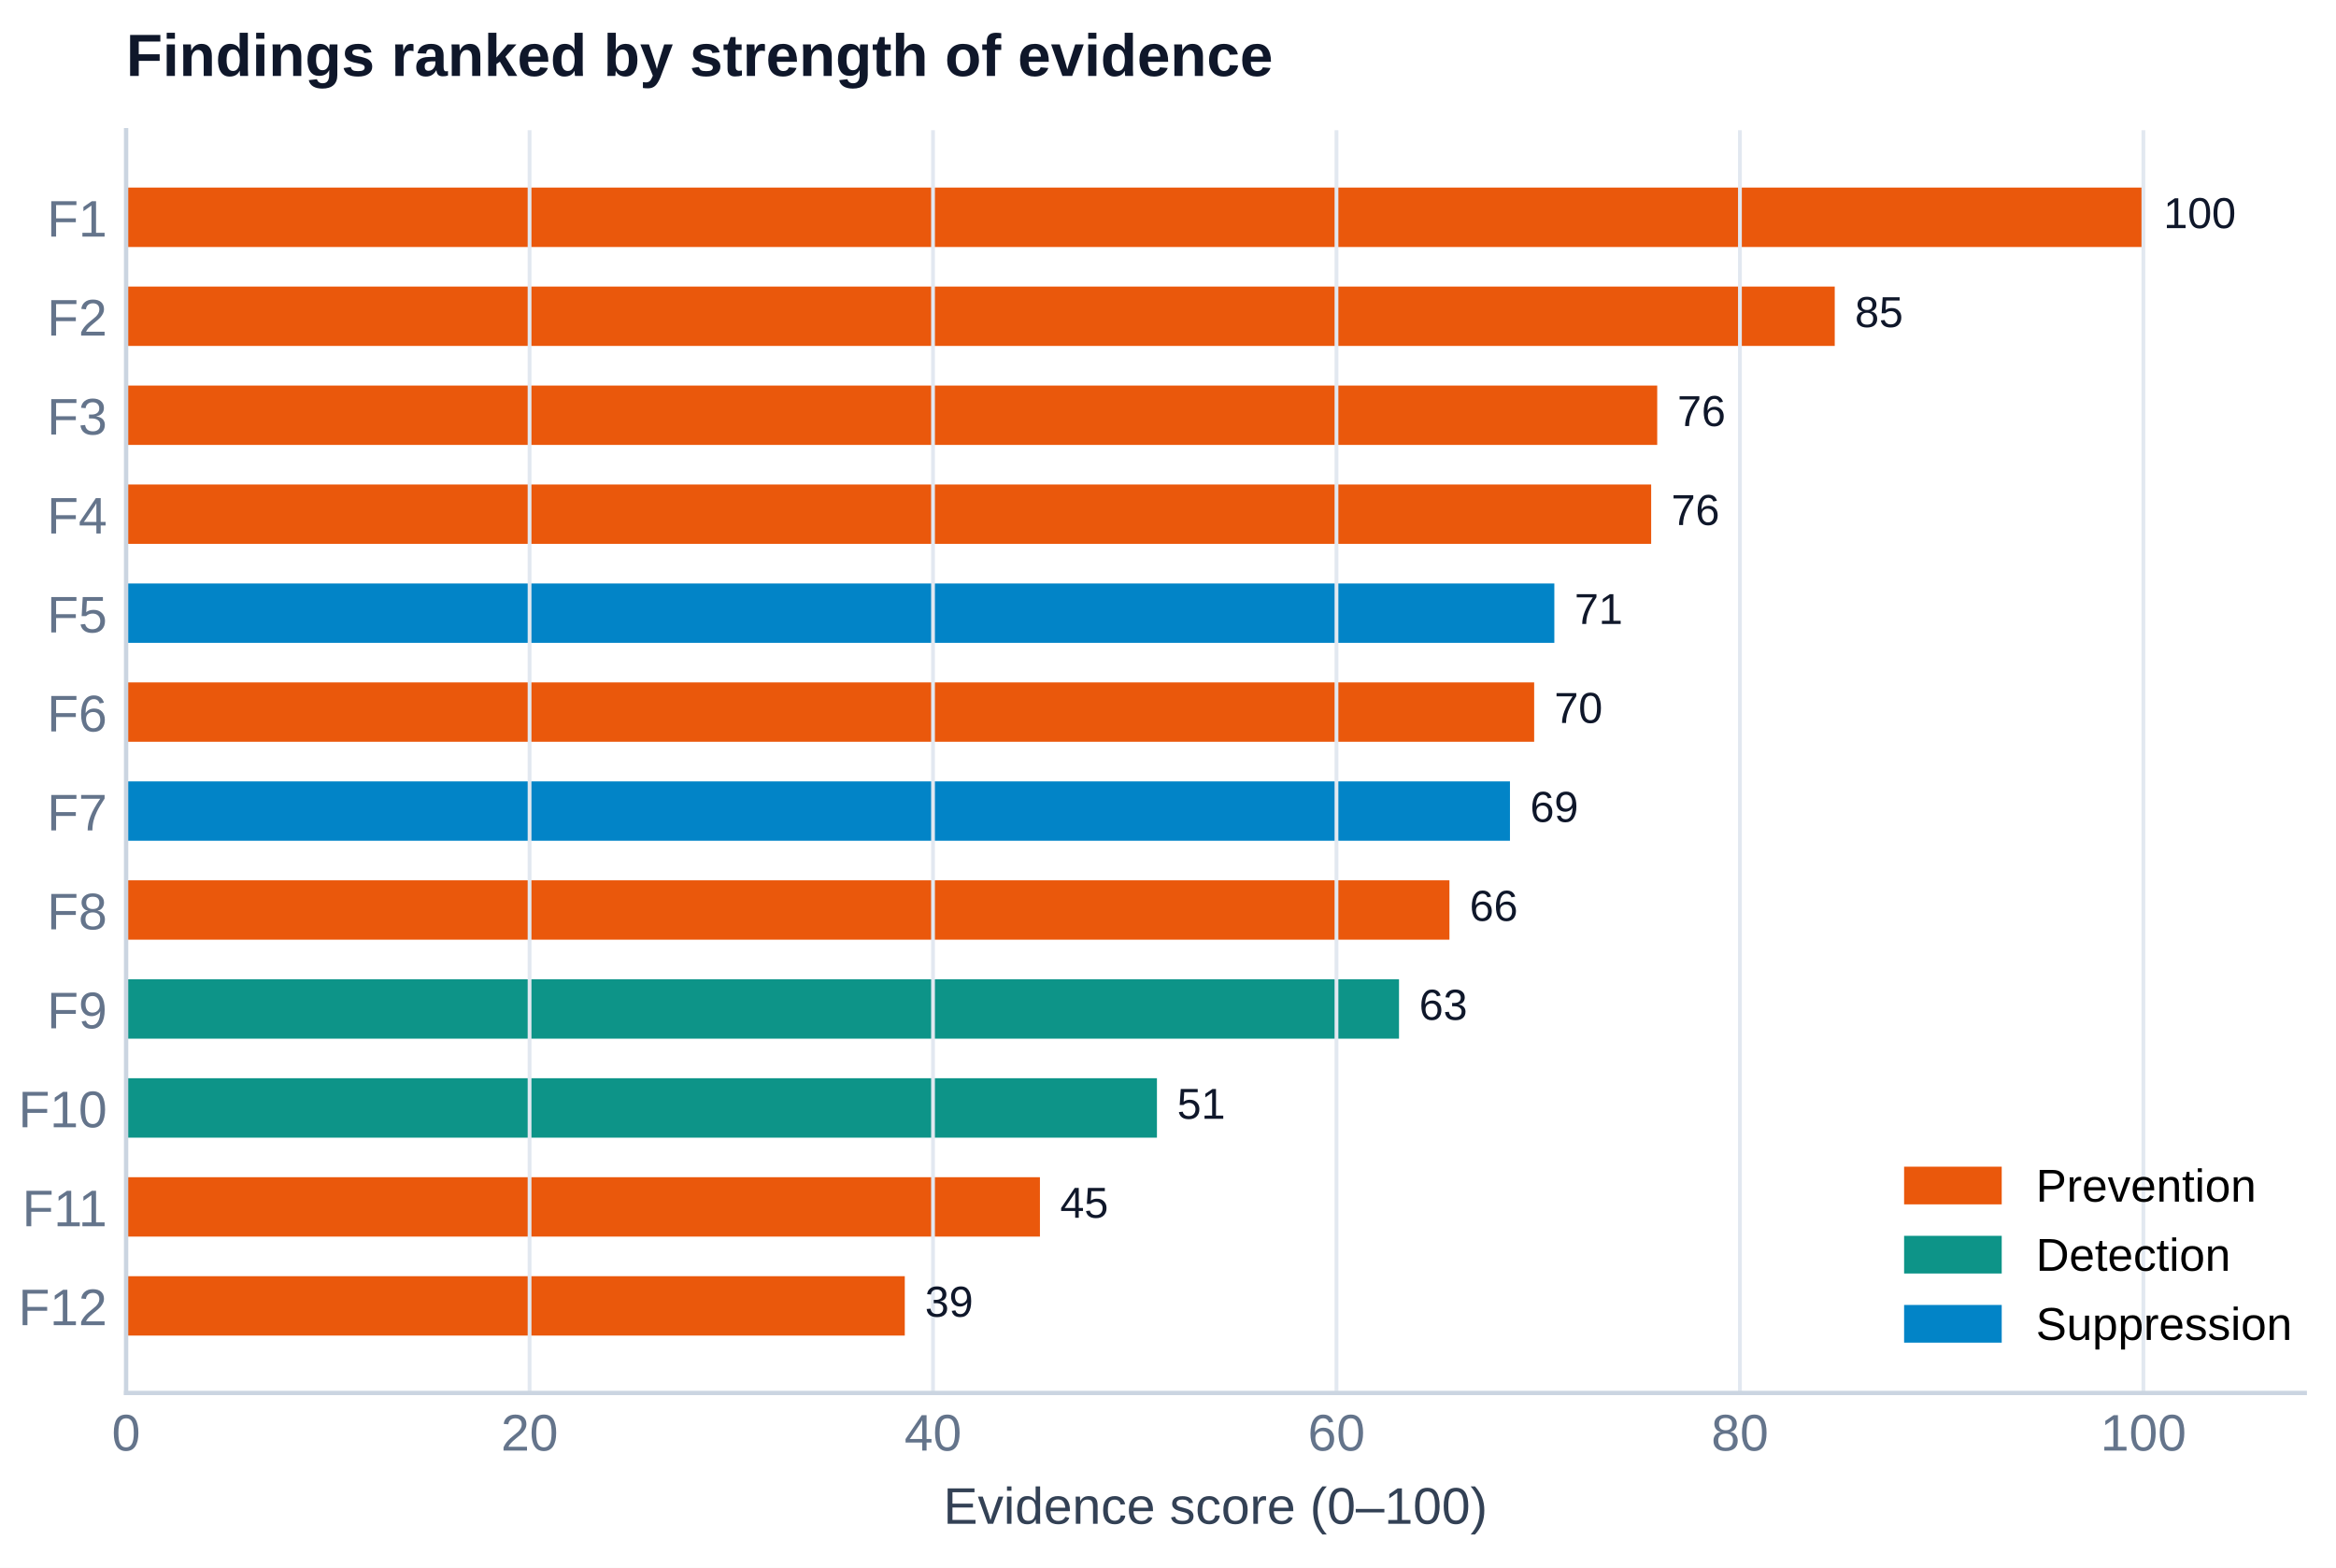
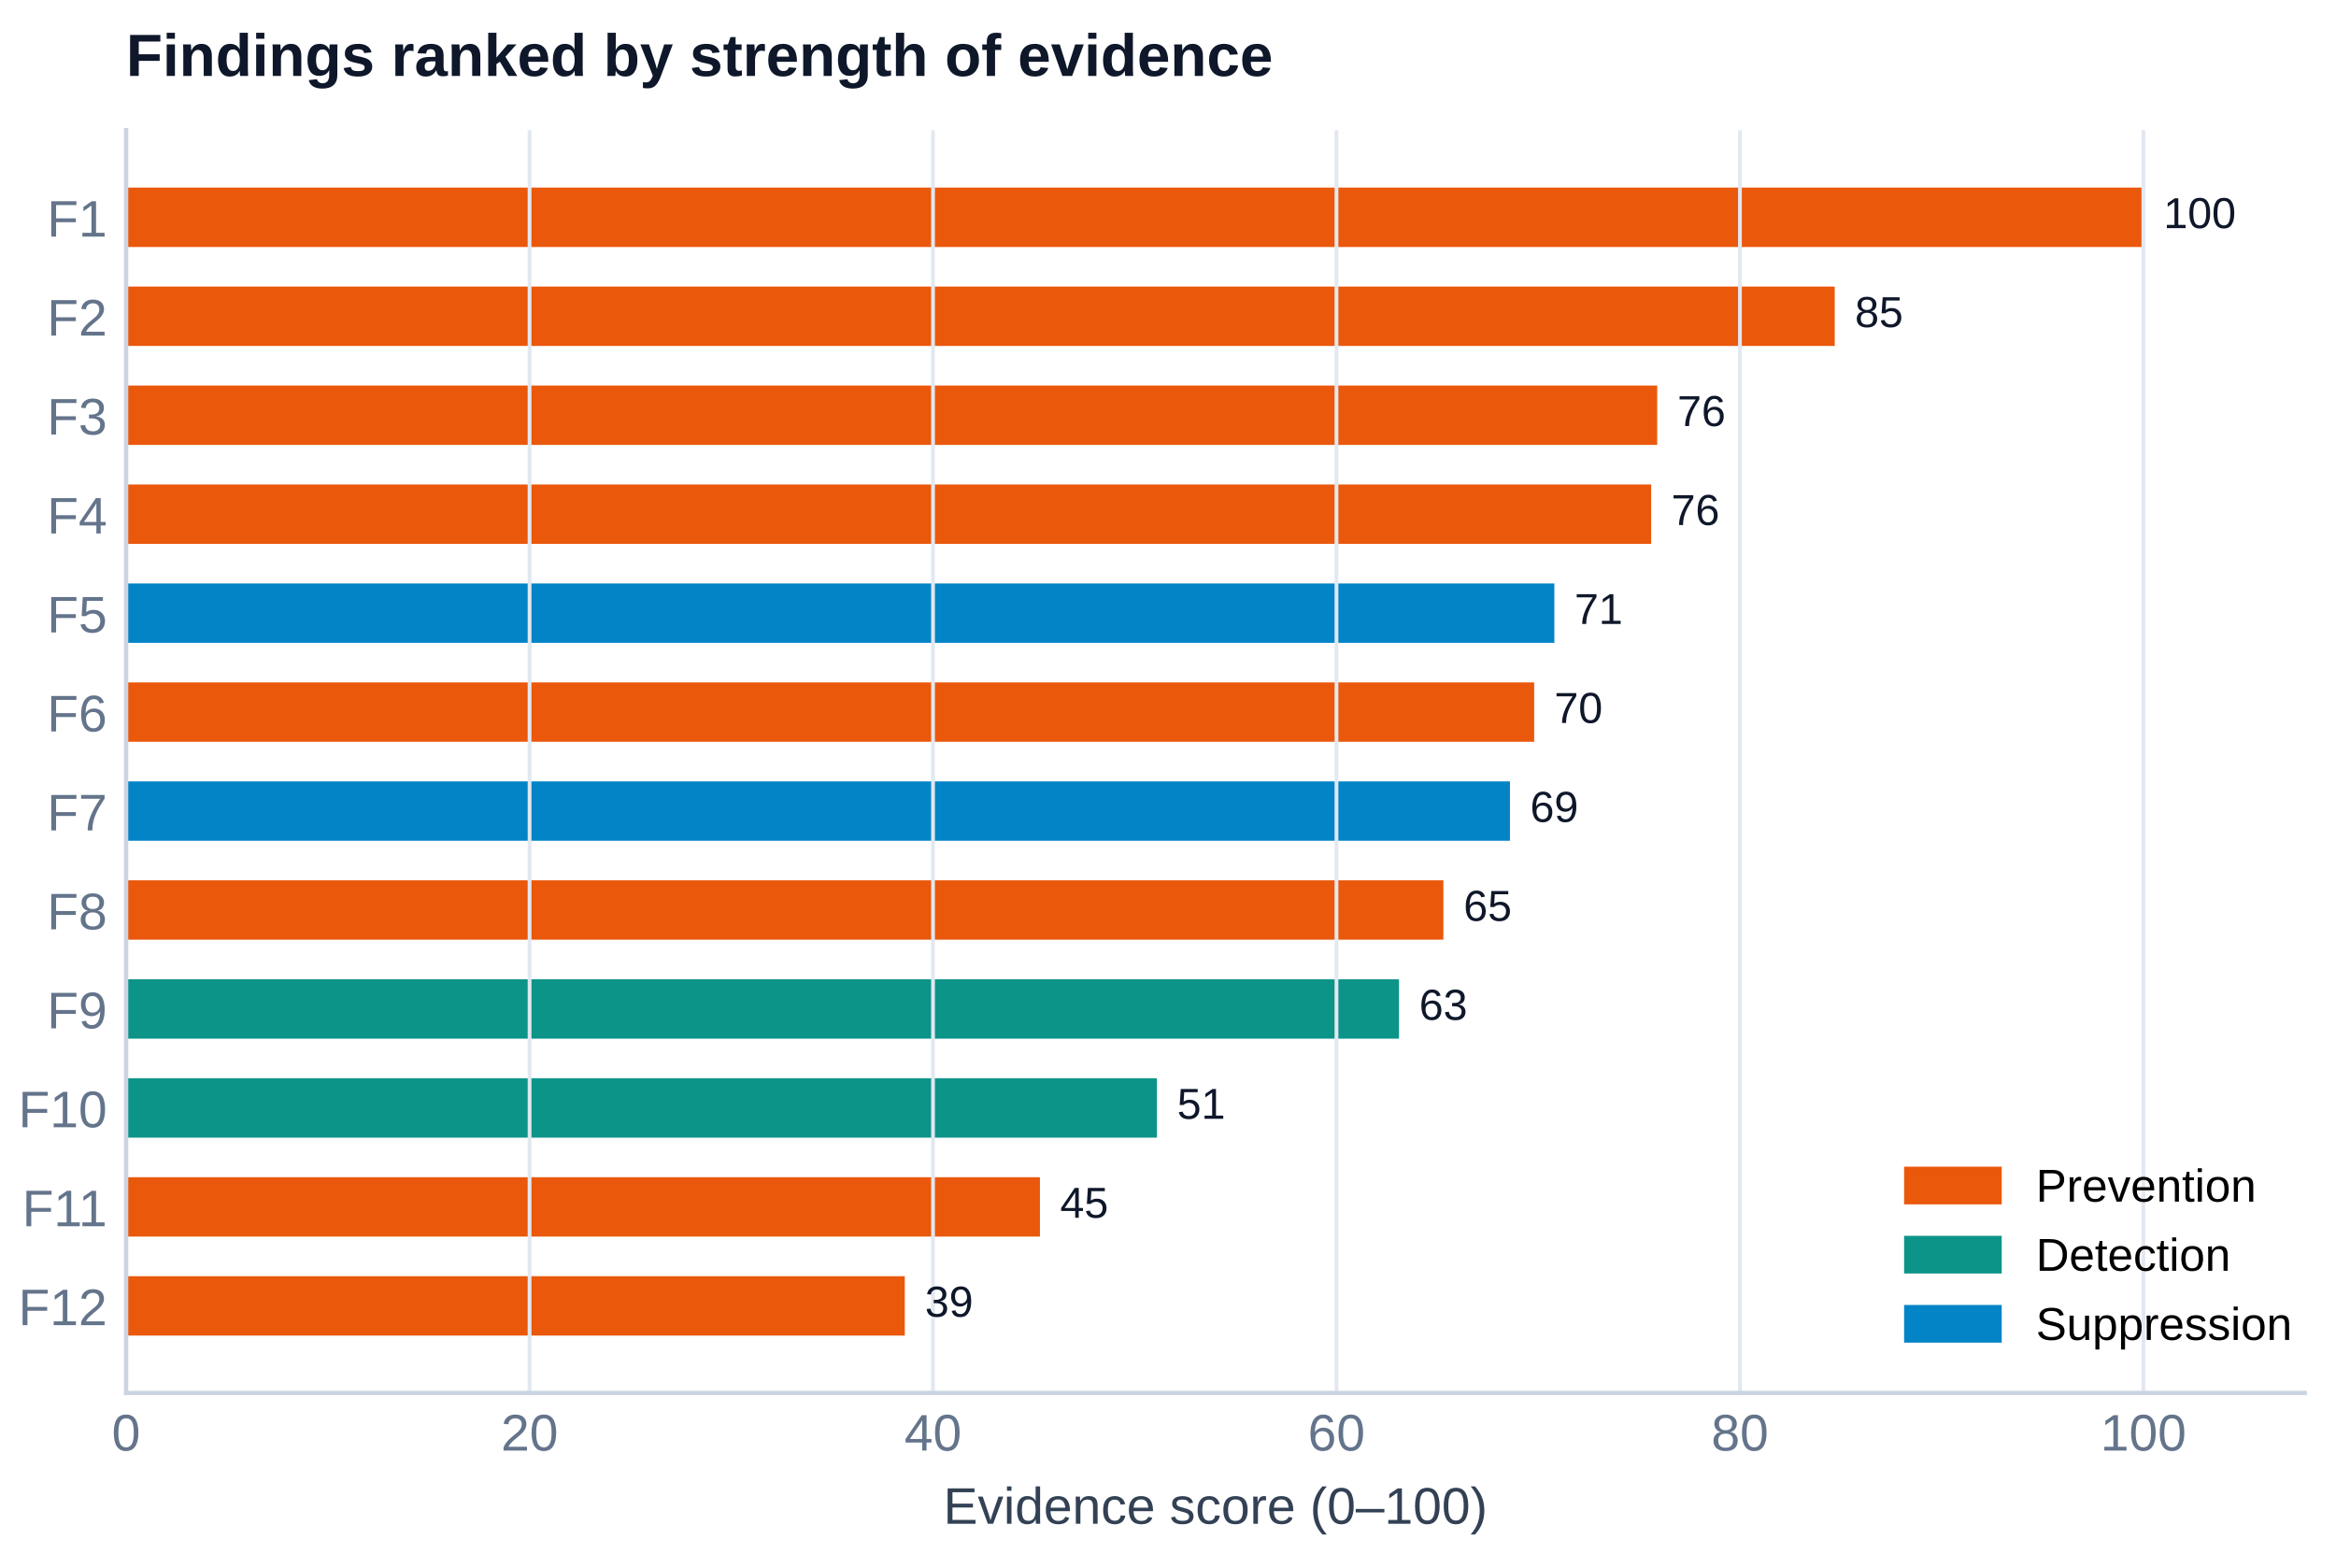
<svg xmlns="http://www.w3.org/2000/svg" width="430.776pt" height="289.118pt" viewBox="0 0 430.776 289.118" version="1.1">
  <defs>
    <style type="text/css">*{stroke-linejoin: round; stroke-linecap: butt}</style>
  </defs>
  <g id="figure_1">
    <g id="patch_1">
      <path d="M 0 289.118  L 430.776 289.118  L 430.776 0  L 0 0  z " style="fill: #ffffff" />
    </g>
    <g id="axes_1">
      <g id="patch_2">
        <path d="M 23.256 256.858  L 425.016 256.858  L 425.016 24.01  L 23.256 24.01  z " style="fill: #ffffff" />
      </g>
      <g id="patch_3">
-         <path d="M 23.256 246.274  L 166.848 246.274  L 166.848 235.325  L 23.256 235.325  z " clip-path="url(#p0211196d62)" style="fill: #ea580c" />
+         <path d="M 23.256 246.274  L 166.848 246.274  L 166.848 235.325  L 23.256 235.325  z " clip-path="url(#pc07df26dea)" style="fill: #ea580c" />
      </g>
      <g id="patch_4">
-         <path d="M 23.256 228.026  L 191.772 228.026  L 191.772 217.077  L 23.256 217.077  z " clip-path="url(#p0211196d62)" style="fill: #ea580c" />
+         <path d="M 23.256 228.026  L 191.772 228.026  L 191.772 217.077  L 23.256 217.077  z " clip-path="url(#pc07df26dea)" style="fill: #ea580c" />
      </g>
      <g id="patch_5">
-         <path d="M 23.256 209.777  L 213.348 209.777  L 213.348 198.828  L 23.256 198.828  z " clip-path="url(#p0211196d62)" style="fill: #0d9488" />
+         <path d="M 23.256 209.777  L 213.348 209.777  L 213.348 198.828  L 23.256 198.828  z " clip-path="url(#pc07df26dea)" style="fill: #0d9488" />
      </g>
      <g id="patch_6">
-         <path d="M 23.256 191.529  L 257.988 191.529  L 257.988 180.58  L 23.256 180.58  z " clip-path="url(#p0211196d62)" style="fill: #0d9488" />
+         <path d="M 23.256 191.529  L 257.988 191.529  L 257.988 180.58  L 23.256 180.58  z " clip-path="url(#pc07df26dea)" style="fill: #0d9488" />
      </g>
      <g id="patch_7">
-         <path d="M 23.256 173.281  L 267.288 173.281  L 267.288 162.332  L 23.256 162.332  z " clip-path="url(#p0211196d62)" style="fill: #ea580c" />
+         <path d="M 23.256 173.281  L 266.172 173.281  L 266.172 162.332  L 23.256 162.332  z " clip-path="url(#pc07df26dea)" style="fill: #ea580c" />
      </g>
      <g id="patch_8">
-         <path d="M 23.256 155.033  L 278.448 155.033  L 278.448 144.084  L 23.256 144.084  z " clip-path="url(#p0211196d62)" style="fill: #0284c7" />
+         <path d="M 23.256 155.033  L 278.448 155.033  L 278.448 144.084  L 23.256 144.084  z " clip-path="url(#pc07df26dea)" style="fill: #0284c7" />
      </g>
      <g id="patch_9">
-         <path d="M 23.256 136.784  L 282.912 136.784  L 282.912 125.835  L 23.256 125.835  z " clip-path="url(#p0211196d62)" style="fill: #ea580c" />
+         <path d="M 23.256 136.784  L 282.912 136.784  L 282.912 125.835  L 23.256 125.835  z " clip-path="url(#pc07df26dea)" style="fill: #ea580c" />
      </g>
      <g id="patch_10">
-         <path d="M 23.256 118.536  L 286.632 118.536  L 286.632 107.587  L 23.256 107.587  z " clip-path="url(#p0211196d62)" style="fill: #0284c7" />
+         <path d="M 23.256 118.536  L 286.632 118.536  L 286.632 107.587  L 23.256 107.587  z " clip-path="url(#pc07df26dea)" style="fill: #0284c7" />
      </g>
      <g id="patch_11">
-         <path d="M 23.256 100.288  L 304.488 100.288  L 304.488 89.339  L 23.256 89.339  z " clip-path="url(#p0211196d62)" style="fill: #ea580c" />
+         <path d="M 23.256 100.288  L 304.488 100.288  L 304.488 89.339  L 23.256 89.339  z " clip-path="url(#pc07df26dea)" style="fill: #ea580c" />
      </g>
      <g id="patch_12">
-         <path d="M 23.256 82.04  L 305.604 82.04  L 305.604 71.091  L 23.256 71.091  z " clip-path="url(#p0211196d62)" style="fill: #ea580c" />
+         <path d="M 23.256 82.04  L 305.604 82.04  L 305.604 71.091  L 23.256 71.091  z " clip-path="url(#pc07df26dea)" style="fill: #ea580c" />
      </g>
      <g id="patch_13">
-         <path d="M 23.256 63.791  L 338.34 63.791  L 338.34 52.842  L 23.256 52.842  z " clip-path="url(#p0211196d62)" style="fill: #ea580c" />
+         <path d="M 23.256 63.791  L 338.34 63.791  L 338.34 52.842  L 23.256 52.842  z " clip-path="url(#pc07df26dea)" style="fill: #ea580c" />
      </g>
      <g id="patch_14">
-         <path d="M 23.256 45.543  L 395.256 45.543  L 395.256 34.594  L 23.256 34.594  z " clip-path="url(#p0211196d62)" style="fill: #ea580c" />
+         <path d="M 23.256 45.543  L 395.256 45.543  L 395.256 34.594  L 23.256 34.594  z " clip-path="url(#pc07df26dea)" style="fill: #ea580c" />
      </g>
      <g id="matplotlib.axis_1">
        <g id="xtick_1">
          <g id="line2d_1">
-             <path d="M 23.256 256.858  L 23.256 24.01  " clip-path="url(#p0211196d62)" style="fill: none; stroke: #e2e8f0; stroke-width: 0.7; stroke-linecap: square" />
+             <path d="M 23.256 256.858  L 23.256 24.01  " clip-path="url(#pc07df26dea)" style="fill: none; stroke: #e2e8f0; stroke-width: 0.7; stroke-linecap: square" />
          </g>
          <g id="line2d_2" />
          <g id="text_1">
            <text style="font-size: 9.5px; font-family: 'Segoe UI', 'Calibri', 'Carlito', 'Arial', 'Liberation Sans', 'DejaVu Sans'; text-anchor: middle; fill: #64748b" x="23.256" y="267.483" transform="rotate(-0 23.25617 267.483)">0</text>
          </g>
        </g>
        <g id="xtick_2">
          <g id="line2d_3">
-             <path d="M 97.656 256.858  L 97.656 24.01  " clip-path="url(#p0211196d62)" style="fill: none; stroke: #e2e8f0; stroke-width: 0.7; stroke-linecap: square" />
+             <path d="M 97.656 256.858  L 97.656 24.01  " clip-path="url(#pc07df26dea)" style="fill: none; stroke: #e2e8f0; stroke-width: 0.7; stroke-linecap: square" />
          </g>
          <g id="line2d_4" />
          <g id="text_2">
            <text style="font-size: 9.5px; font-family: 'Segoe UI', 'Calibri', 'Carlito', 'Arial', 'Liberation Sans', 'DejaVu Sans'; text-anchor: middle; fill: #64748b" x="97.656" y="267.483" transform="rotate(-0 97.65617 267.483)">20</text>
          </g>
        </g>
        <g id="xtick_3">
          <g id="line2d_5">
-             <path d="M 172.056 256.858  L 172.056 24.01  " clip-path="url(#p0211196d62)" style="fill: none; stroke: #e2e8f0; stroke-width: 0.7; stroke-linecap: square" />
+             <path d="M 172.056 256.858  L 172.056 24.01  " clip-path="url(#pc07df26dea)" style="fill: none; stroke: #e2e8f0; stroke-width: 0.7; stroke-linecap: square" />
          </g>
          <g id="line2d_6" />
          <g id="text_3">
            <text style="font-size: 9.5px; font-family: 'Segoe UI', 'Calibri', 'Carlito', 'Arial', 'Liberation Sans', 'DejaVu Sans'; text-anchor: middle; fill: #64748b" x="172.056" y="267.483" transform="rotate(-0 172.0562 267.483)">40</text>
          </g>
        </g>
        <g id="xtick_4">
          <g id="line2d_7">
-             <path d="M 246.456 256.858  L 246.456 24.01  " clip-path="url(#p0211196d62)" style="fill: none; stroke: #e2e8f0; stroke-width: 0.7; stroke-linecap: square" />
+             <path d="M 246.456 256.858  L 246.456 24.01  " clip-path="url(#pc07df26dea)" style="fill: none; stroke: #e2e8f0; stroke-width: 0.7; stroke-linecap: square" />
          </g>
          <g id="line2d_8" />
          <g id="text_4">
            <text style="font-size: 9.5px; font-family: 'Segoe UI', 'Calibri', 'Carlito', 'Arial', 'Liberation Sans', 'DejaVu Sans'; text-anchor: middle; fill: #64748b" x="246.456" y="267.483" transform="rotate(-0 246.4562 267.483)">60</text>
          </g>
        </g>
        <g id="xtick_5">
          <g id="line2d_9">
-             <path d="M 320.856 256.858  L 320.856 24.01  " clip-path="url(#p0211196d62)" style="fill: none; stroke: #e2e8f0; stroke-width: 0.7; stroke-linecap: square" />
+             <path d="M 320.856 256.858  L 320.856 24.01  " clip-path="url(#pc07df26dea)" style="fill: none; stroke: #e2e8f0; stroke-width: 0.7; stroke-linecap: square" />
          </g>
          <g id="line2d_10" />
          <g id="text_5">
            <text style="font-size: 9.5px; font-family: 'Segoe UI', 'Calibri', 'Carlito', 'Arial', 'Liberation Sans', 'DejaVu Sans'; text-anchor: middle; fill: #64748b" x="320.856" y="267.483" transform="rotate(-0 320.8562 267.483)">80</text>
          </g>
        </g>
        <g id="xtick_6">
          <g id="line2d_11">
-             <path d="M 395.256 256.858  L 395.256 24.01  " clip-path="url(#p0211196d62)" style="fill: none; stroke: #e2e8f0; stroke-width: 0.7; stroke-linecap: square" />
+             <path d="M 395.256 256.858  L 395.256 24.01  " clip-path="url(#pc07df26dea)" style="fill: none; stroke: #e2e8f0; stroke-width: 0.7; stroke-linecap: square" />
          </g>
          <g id="line2d_12" />
          <g id="text_6">
            <text style="font-size: 9.5px; font-family: 'Segoe UI', 'Calibri', 'Carlito', 'Arial', 'Liberation Sans', 'DejaVu Sans'; text-anchor: middle; fill: #64748b" x="395.256" y="267.483" transform="rotate(-0 395.2562 267.483)">100</text>
          </g>
        </g>
        <g id="text_7">
          <text style="font-size: 9.5px; font-family: 'Segoe UI', 'Calibri', 'Carlito', 'Arial', 'Liberation Sans', 'DejaVu Sans'; text-anchor: middle; fill: #334155" x="224.136" y="280.983" transform="rotate(-0 224.1362 280.983)">Evidence score (0–100)</text>
        </g>
      </g>
      <g id="matplotlib.axis_2">
        <g id="ytick_1">
          <g id="line2d_13" />
          <g id="text_8">
            <text style="font-size: 9.5px; font-family: 'Segoe UI', 'Calibri', 'Carlito', 'Arial', 'Liberation Sans', 'DejaVu Sans'; text-anchor: end; fill: #64748b" x="19.756" y="244.362" transform="rotate(-0 19.75617 244.362)">F12</text>
          </g>
        </g>
        <g id="ytick_2">
          <g id="line2d_14" />
          <g id="text_9">
            <text style="font-size: 9.5px; font-family: 'Segoe UI', 'Calibri', 'Carlito', 'Arial', 'Liberation Sans', 'DejaVu Sans'; text-anchor: end; fill: #64748b" x="19.756" y="226.114" transform="rotate(-0 19.75617 226.1137)">F11</text>
          </g>
        </g>
        <g id="ytick_3">
          <g id="line2d_15" />
          <g id="text_10">
            <text style="font-size: 9.5px; font-family: 'Segoe UI', 'Calibri', 'Carlito', 'Arial', 'Liberation Sans', 'DejaVu Sans'; text-anchor: end; fill: #64748b" x="19.756" y="207.865" transform="rotate(-0 19.75617 207.8655)">F10</text>
          </g>
        </g>
        <g id="ytick_4">
          <g id="line2d_16" />
          <g id="text_11">
            <text style="font-size: 9.5px; font-family: 'Segoe UI', 'Calibri', 'Carlito', 'Arial', 'Liberation Sans', 'DejaVu Sans'; text-anchor: end; fill: #64748b" x="19.756" y="189.617" transform="rotate(-0 19.75617 189.6172)">F9</text>
          </g>
        </g>
        <g id="ytick_5">
          <g id="line2d_17" />
          <g id="text_12">
            <text style="font-size: 9.5px; font-family: 'Segoe UI', 'Calibri', 'Carlito', 'Arial', 'Liberation Sans', 'DejaVu Sans'; text-anchor: end; fill: #64748b" x="19.756" y="171.369" transform="rotate(-0 19.75617 171.3689)">F8</text>
          </g>
        </g>
        <g id="ytick_6">
          <g id="line2d_18" />
          <g id="text_13">
            <text style="font-size: 9.5px; font-family: 'Segoe UI', 'Calibri', 'Carlito', 'Arial', 'Liberation Sans', 'DejaVu Sans'; text-anchor: end; fill: #64748b" x="19.756" y="153.121" transform="rotate(-0 19.75617 153.1206)">F7</text>
          </g>
        </g>
        <g id="ytick_7">
          <g id="line2d_19" />
          <g id="text_14">
            <text style="font-size: 9.5px; font-family: 'Segoe UI', 'Calibri', 'Carlito', 'Arial', 'Liberation Sans', 'DejaVu Sans'; text-anchor: end; fill: #64748b" x="19.756" y="134.872" transform="rotate(-0 19.75617 134.8724)">F6</text>
          </g>
        </g>
        <g id="ytick_8">
          <g id="line2d_20" />
          <g id="text_15">
            <text style="font-size: 9.5px; font-family: 'Segoe UI', 'Calibri', 'Carlito', 'Arial', 'Liberation Sans', 'DejaVu Sans'; text-anchor: end; fill: #64748b" x="19.756" y="116.624" transform="rotate(-0 19.75617 116.6241)">F5</text>
          </g>
        </g>
        <g id="ytick_9">
          <g id="line2d_21" />
          <g id="text_16">
            <text style="font-size: 9.5px; font-family: 'Segoe UI', 'Calibri', 'Carlito', 'Arial', 'Liberation Sans', 'DejaVu Sans'; text-anchor: end; fill: #64748b" x="19.756" y="98.376" transform="rotate(-0 19.75617 98.37581)">F4</text>
          </g>
        </g>
        <g id="ytick_10">
          <g id="line2d_22" />
          <g id="text_17">
            <text style="font-size: 9.5px; font-family: 'Segoe UI', 'Calibri', 'Carlito', 'Arial', 'Liberation Sans', 'DejaVu Sans'; text-anchor: end; fill: #64748b" x="19.756" y="80.128" transform="rotate(-0 19.75617 80.12753)">F3</text>
          </g>
        </g>
        <g id="ytick_11">
          <g id="line2d_23" />
          <g id="text_18">
            <text style="font-size: 9.5px; font-family: 'Segoe UI', 'Calibri', 'Carlito', 'Arial', 'Liberation Sans', 'DejaVu Sans'; text-anchor: end; fill: #64748b" x="19.756" y="61.879" transform="rotate(-0 19.75617 61.87926)">F2</text>
          </g>
        </g>
        <g id="ytick_12">
          <g id="line2d_24" />
          <g id="text_19">
            <text style="font-size: 9.5px; font-family: 'Segoe UI', 'Calibri', 'Carlito', 'Arial', 'Liberation Sans', 'DejaVu Sans'; text-anchor: end; fill: #64748b" x="19.756" y="43.631" transform="rotate(-0 19.75617 43.63098)">F1</text>
          </g>
        </g>
      </g>
      <g id="patch_15">
        <path d="M 23.256 256.858  L 23.256 24.01  " style="fill: none; stroke: #cbd5e1; stroke-width: 0.8; stroke-linejoin: miter; stroke-linecap: square" />
      </g>
      <g id="patch_16">
        <path d="M 23.256 256.858  L 425.016 256.858  " style="fill: none; stroke: #cbd5e1; stroke-width: 0.8; stroke-linejoin: miter; stroke-linecap: square" />
      </g>
      <g id="text_20">
        <text style="font-size: 8px; font-family: 'Segoe UI', 'Calibri', 'Carlito', 'Arial', 'Liberation Sans', 'DejaVu Sans'; text-anchor: start; fill: #0f172a" x="170.568" y="242.8" transform="rotate(-0 170.5682 242.7995)">39</text>
      </g>
      <g id="text_21">
        <text style="font-size: 8px; font-family: 'Segoe UI', 'Calibri', 'Carlito', 'Arial', 'Liberation Sans', 'DejaVu Sans'; text-anchor: start; fill: #0f172a" x="195.492" y="224.551" transform="rotate(-0 195.4922 224.5512)">45</text>
      </g>
      <g id="text_22">
        <text style="font-size: 8px; font-family: 'Segoe UI', 'Calibri', 'Carlito', 'Arial', 'Liberation Sans', 'DejaVu Sans'; text-anchor: start; fill: #0f172a" x="217.068" y="206.303" transform="rotate(-0 217.0682 206.303)">51</text>
      </g>
      <g id="text_23">
        <text style="font-size: 8px; font-family: 'Segoe UI', 'Calibri', 'Carlito', 'Arial', 'Liberation Sans', 'DejaVu Sans'; text-anchor: start; fill: #0f172a" x="261.708" y="188.055" transform="rotate(-0 261.7082 188.0547)">63</text>
      </g>
      <g id="text_24">
-         <text style="font-size: 8px; font-family: 'Segoe UI', 'Calibri', 'Carlito', 'Arial', 'Liberation Sans', 'DejaVu Sans'; text-anchor: start; fill: #0f172a" x="271.008" y="169.806" transform="rotate(-0 271.0082 169.8064)">66</text>
+         <text style="font-size: 8px; font-family: 'Segoe UI', 'Calibri', 'Carlito', 'Arial', 'Liberation Sans', 'DejaVu Sans'; text-anchor: start; fill: #0f172a" x="269.892" y="169.806" transform="rotate(-0 269.8922 169.8064)">65</text>
      </g>
      <g id="text_25">
        <text style="font-size: 8px; font-family: 'Segoe UI', 'Calibri', 'Carlito', 'Arial', 'Liberation Sans', 'DejaVu Sans'; text-anchor: start; fill: #0f172a" x="282.168" y="151.558" transform="rotate(-0 282.1682 151.5581)">69</text>
      </g>
      <g id="text_26">
        <text style="font-size: 8px; font-family: 'Segoe UI', 'Calibri', 'Carlito', 'Arial', 'Liberation Sans', 'DejaVu Sans'; text-anchor: start; fill: #0f172a" x="286.632" y="133.31" transform="rotate(-0 286.6322 133.3099)">70</text>
      </g>
      <g id="text_27">
        <text style="font-size: 8px; font-family: 'Segoe UI', 'Calibri', 'Carlito', 'Arial', 'Liberation Sans', 'DejaVu Sans'; text-anchor: start; fill: #0f172a" x="290.352" y="115.062" transform="rotate(-0 290.3522 115.0616)">71</text>
      </g>
      <g id="text_28">
        <text style="font-size: 8px; font-family: 'Segoe UI', 'Calibri', 'Carlito', 'Arial', 'Liberation Sans', 'DejaVu Sans'; text-anchor: start; fill: #0f172a" x="308.208" y="96.813" transform="rotate(-0 308.2082 96.81331)">76</text>
      </g>
      <g id="text_29">
        <text style="font-size: 8px; font-family: 'Segoe UI', 'Calibri', 'Carlito', 'Arial', 'Liberation Sans', 'DejaVu Sans'; text-anchor: start; fill: #0f172a" x="309.324" y="78.565" transform="rotate(-0 309.3242 78.56503)">76</text>
      </g>
      <g id="text_30">
        <text style="font-size: 8px; font-family: 'Segoe UI', 'Calibri', 'Carlito', 'Arial', 'Liberation Sans', 'DejaVu Sans'; text-anchor: start; fill: #0f172a" x="342.06" y="60.317" transform="rotate(-0 342.0602 60.31676)">85</text>
      </g>
      <g id="text_31">
        <text style="font-size: 8px; font-family: 'Segoe UI', 'Calibri', 'Carlito', 'Arial', 'Liberation Sans', 'DejaVu Sans'; text-anchor: start; fill: #0f172a" x="398.976" y="42.068" transform="rotate(-0 398.9762 42.06848)">100</text>
      </g>
      <g id="text_32">
        <text style="font-weight: 600; font-size: 11px; font-family: 'Segoe UI', 'Calibri', 'Carlito', 'Arial', 'Liberation Sans', 'DejaVu Sans'; text-anchor: start; fill: #0f172a" x="23.256" y="14.01" transform="rotate(-0 23.25617 14.01)">Findings ranked by strength of evidence</text>
      </g>
      <g id="legend_1">
        <g id="patch_17">
          <path d="M 351.632 221.583  L 368.632 221.583  L 368.632 215.633  L 351.632 215.633  z " style="fill: #ea580c; stroke: #ea580c; stroke-linejoin: miter" />
        </g>
        <g id="text_33">
          <text style="font-size: 8.5px; font-family: 'Segoe UI', 'Calibri', 'Carlito', 'Arial', 'Liberation Sans', 'DejaVu Sans'; text-anchor: start" x="375.432" y="221.583" transform="rotate(-0 375.432 221.583)">Prevention</text>
        </g>
        <g id="patch_18">
          <path d="M 351.632 234.333  L 368.632 234.333  L 368.632 228.383  L 351.632 228.383  z " style="fill: #0d9488; stroke: #0d9488; stroke-linejoin: miter" />
        </g>
        <g id="text_34">
          <text style="font-size: 8.5px; font-family: 'Segoe UI', 'Calibri', 'Carlito', 'Arial', 'Liberation Sans', 'DejaVu Sans'; text-anchor: start" x="375.432" y="234.333" transform="rotate(-0 375.432 234.333)">Detection</text>
        </g>
        <g id="patch_19">
          <path d="M 351.632 247.083  L 368.632 247.083  L 368.632 241.133  L 351.632 241.133  z " style="fill: #0284c7; stroke: #0284c7; stroke-linejoin: miter" />
        </g>
        <g id="text_35">
          <text style="font-size: 8.5px; font-family: 'Segoe UI', 'Calibri', 'Carlito', 'Arial', 'Liberation Sans', 'DejaVu Sans'; text-anchor: start" x="375.432" y="247.083" transform="rotate(-0 375.432 247.083)">Suppression</text>
        </g>
      </g>
    </g>
  </g>
  <defs>
-     <clipPath id="p0211196d62">
+     <clipPath id="pc07df26dea">
      <rect x="23.256" y="24.01" width="401.76" height="232.848" />
    </clipPath>
  </defs>
</svg>
